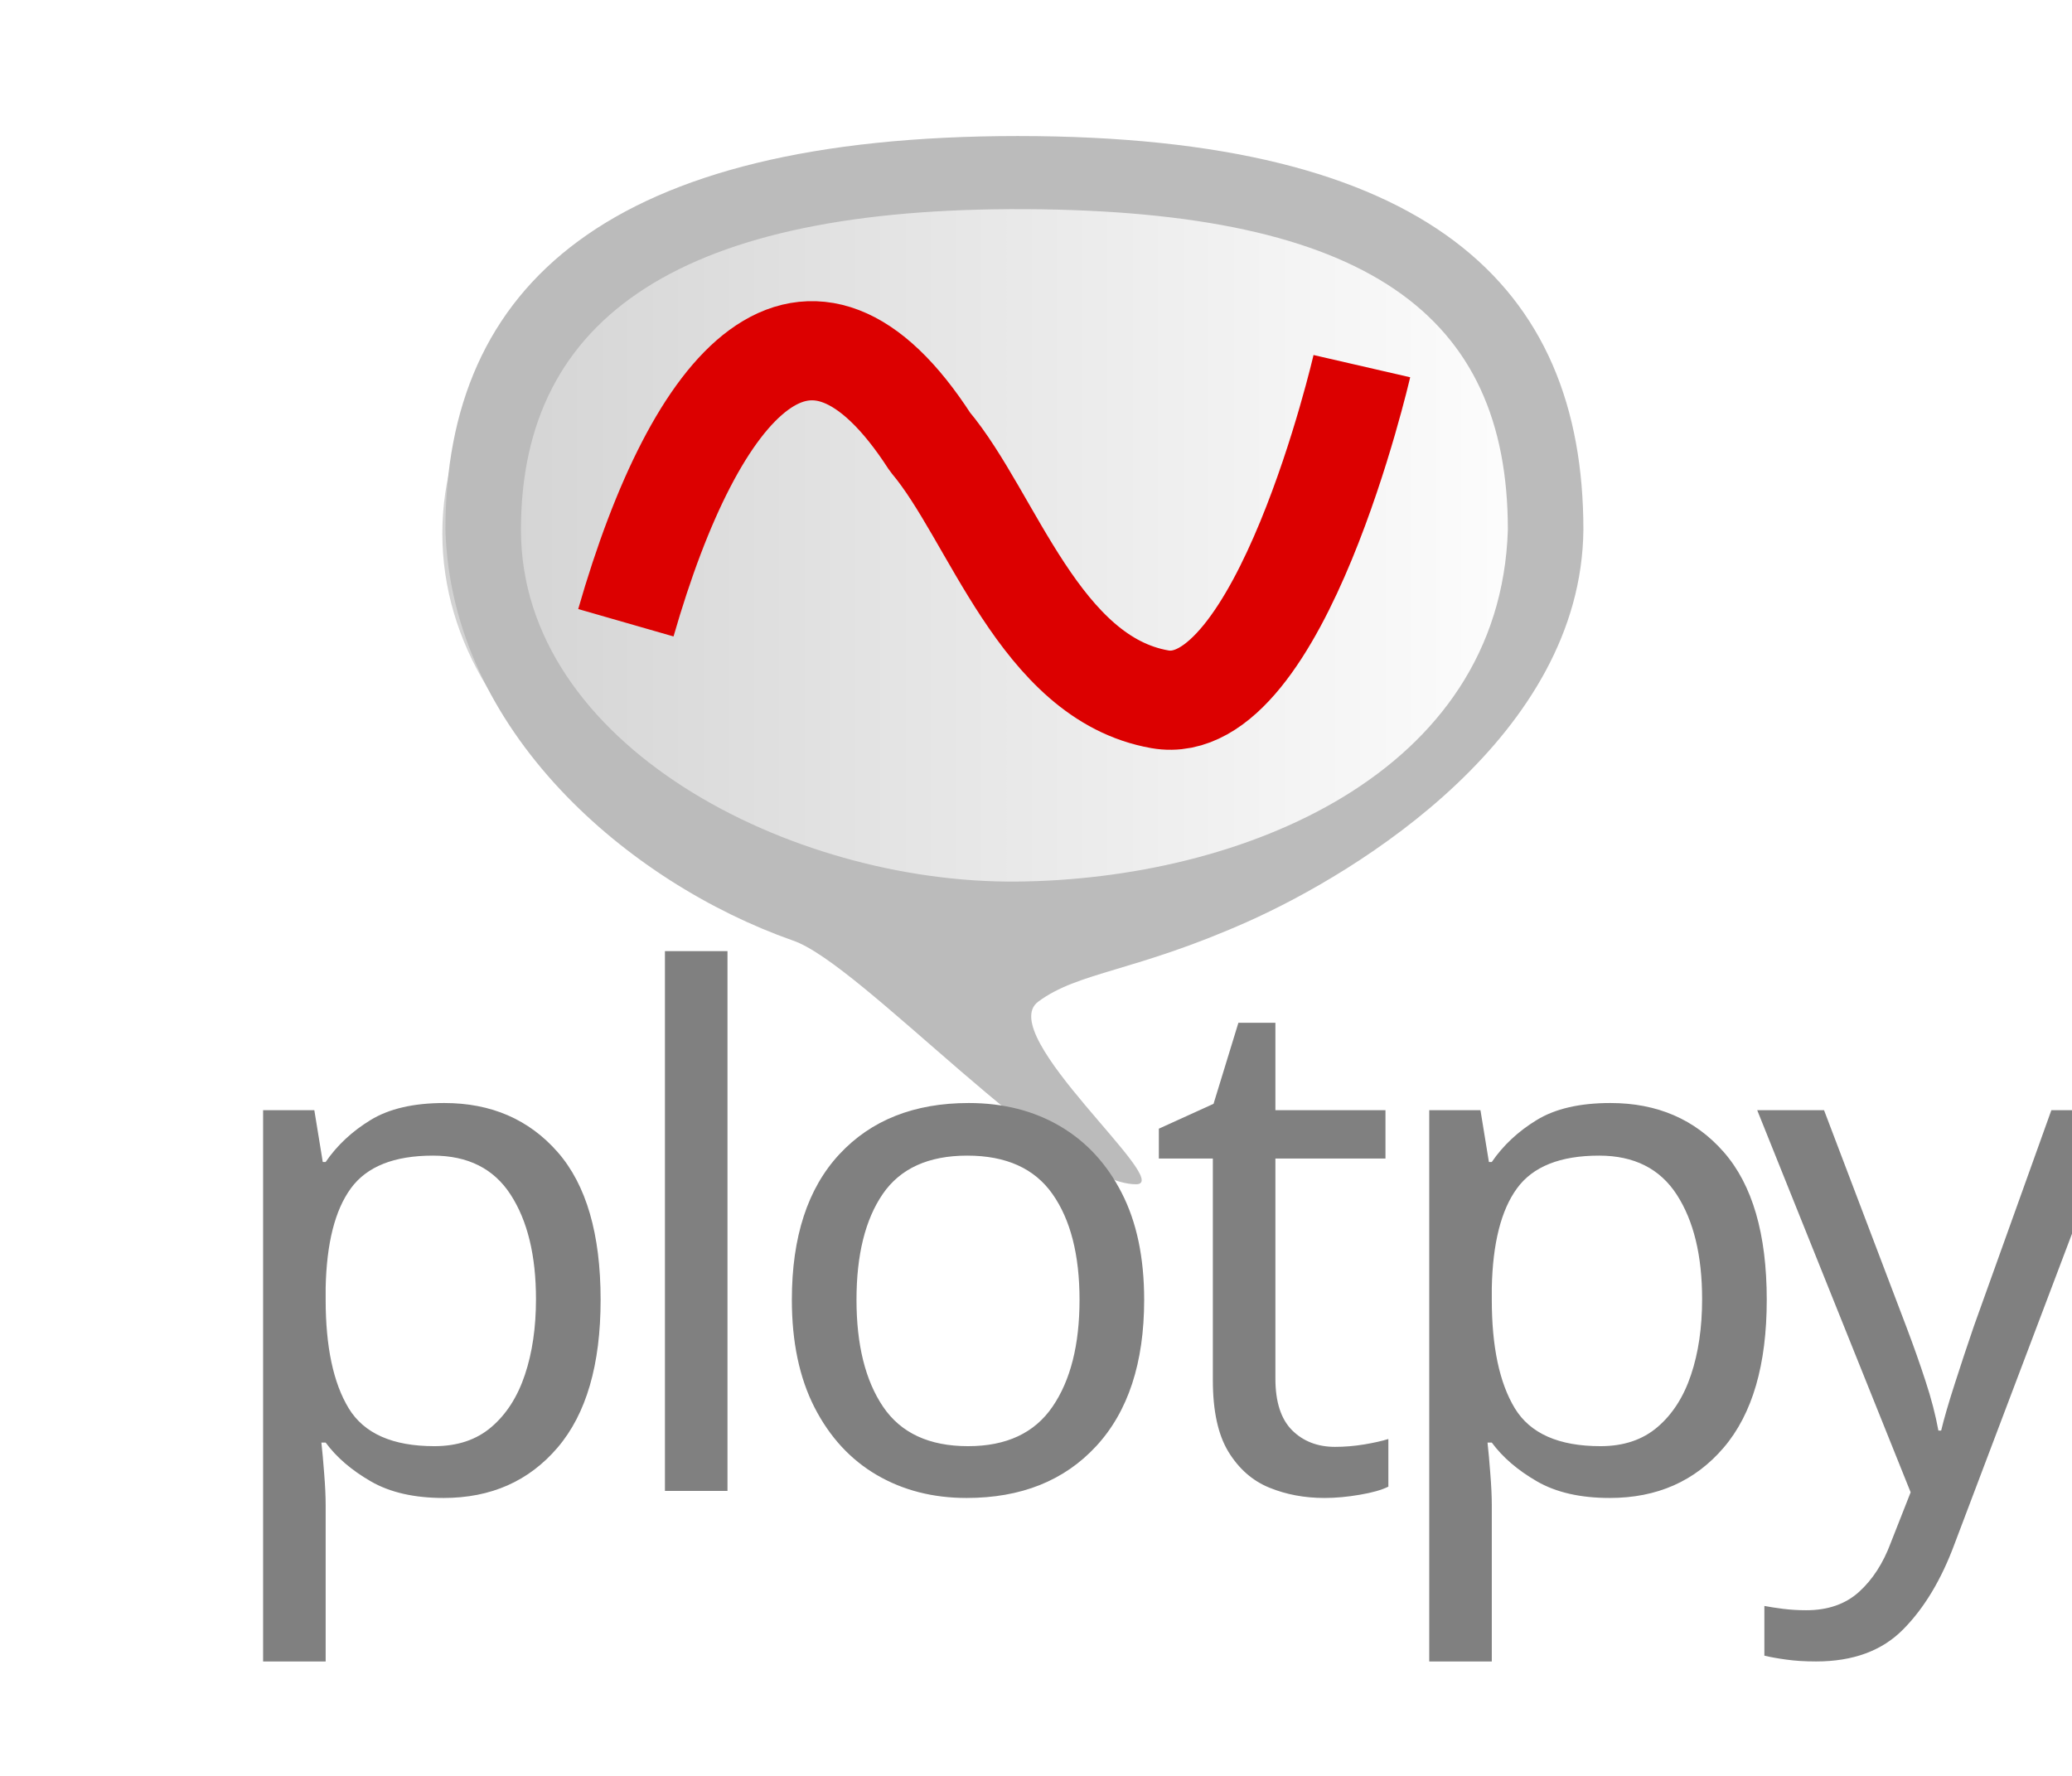
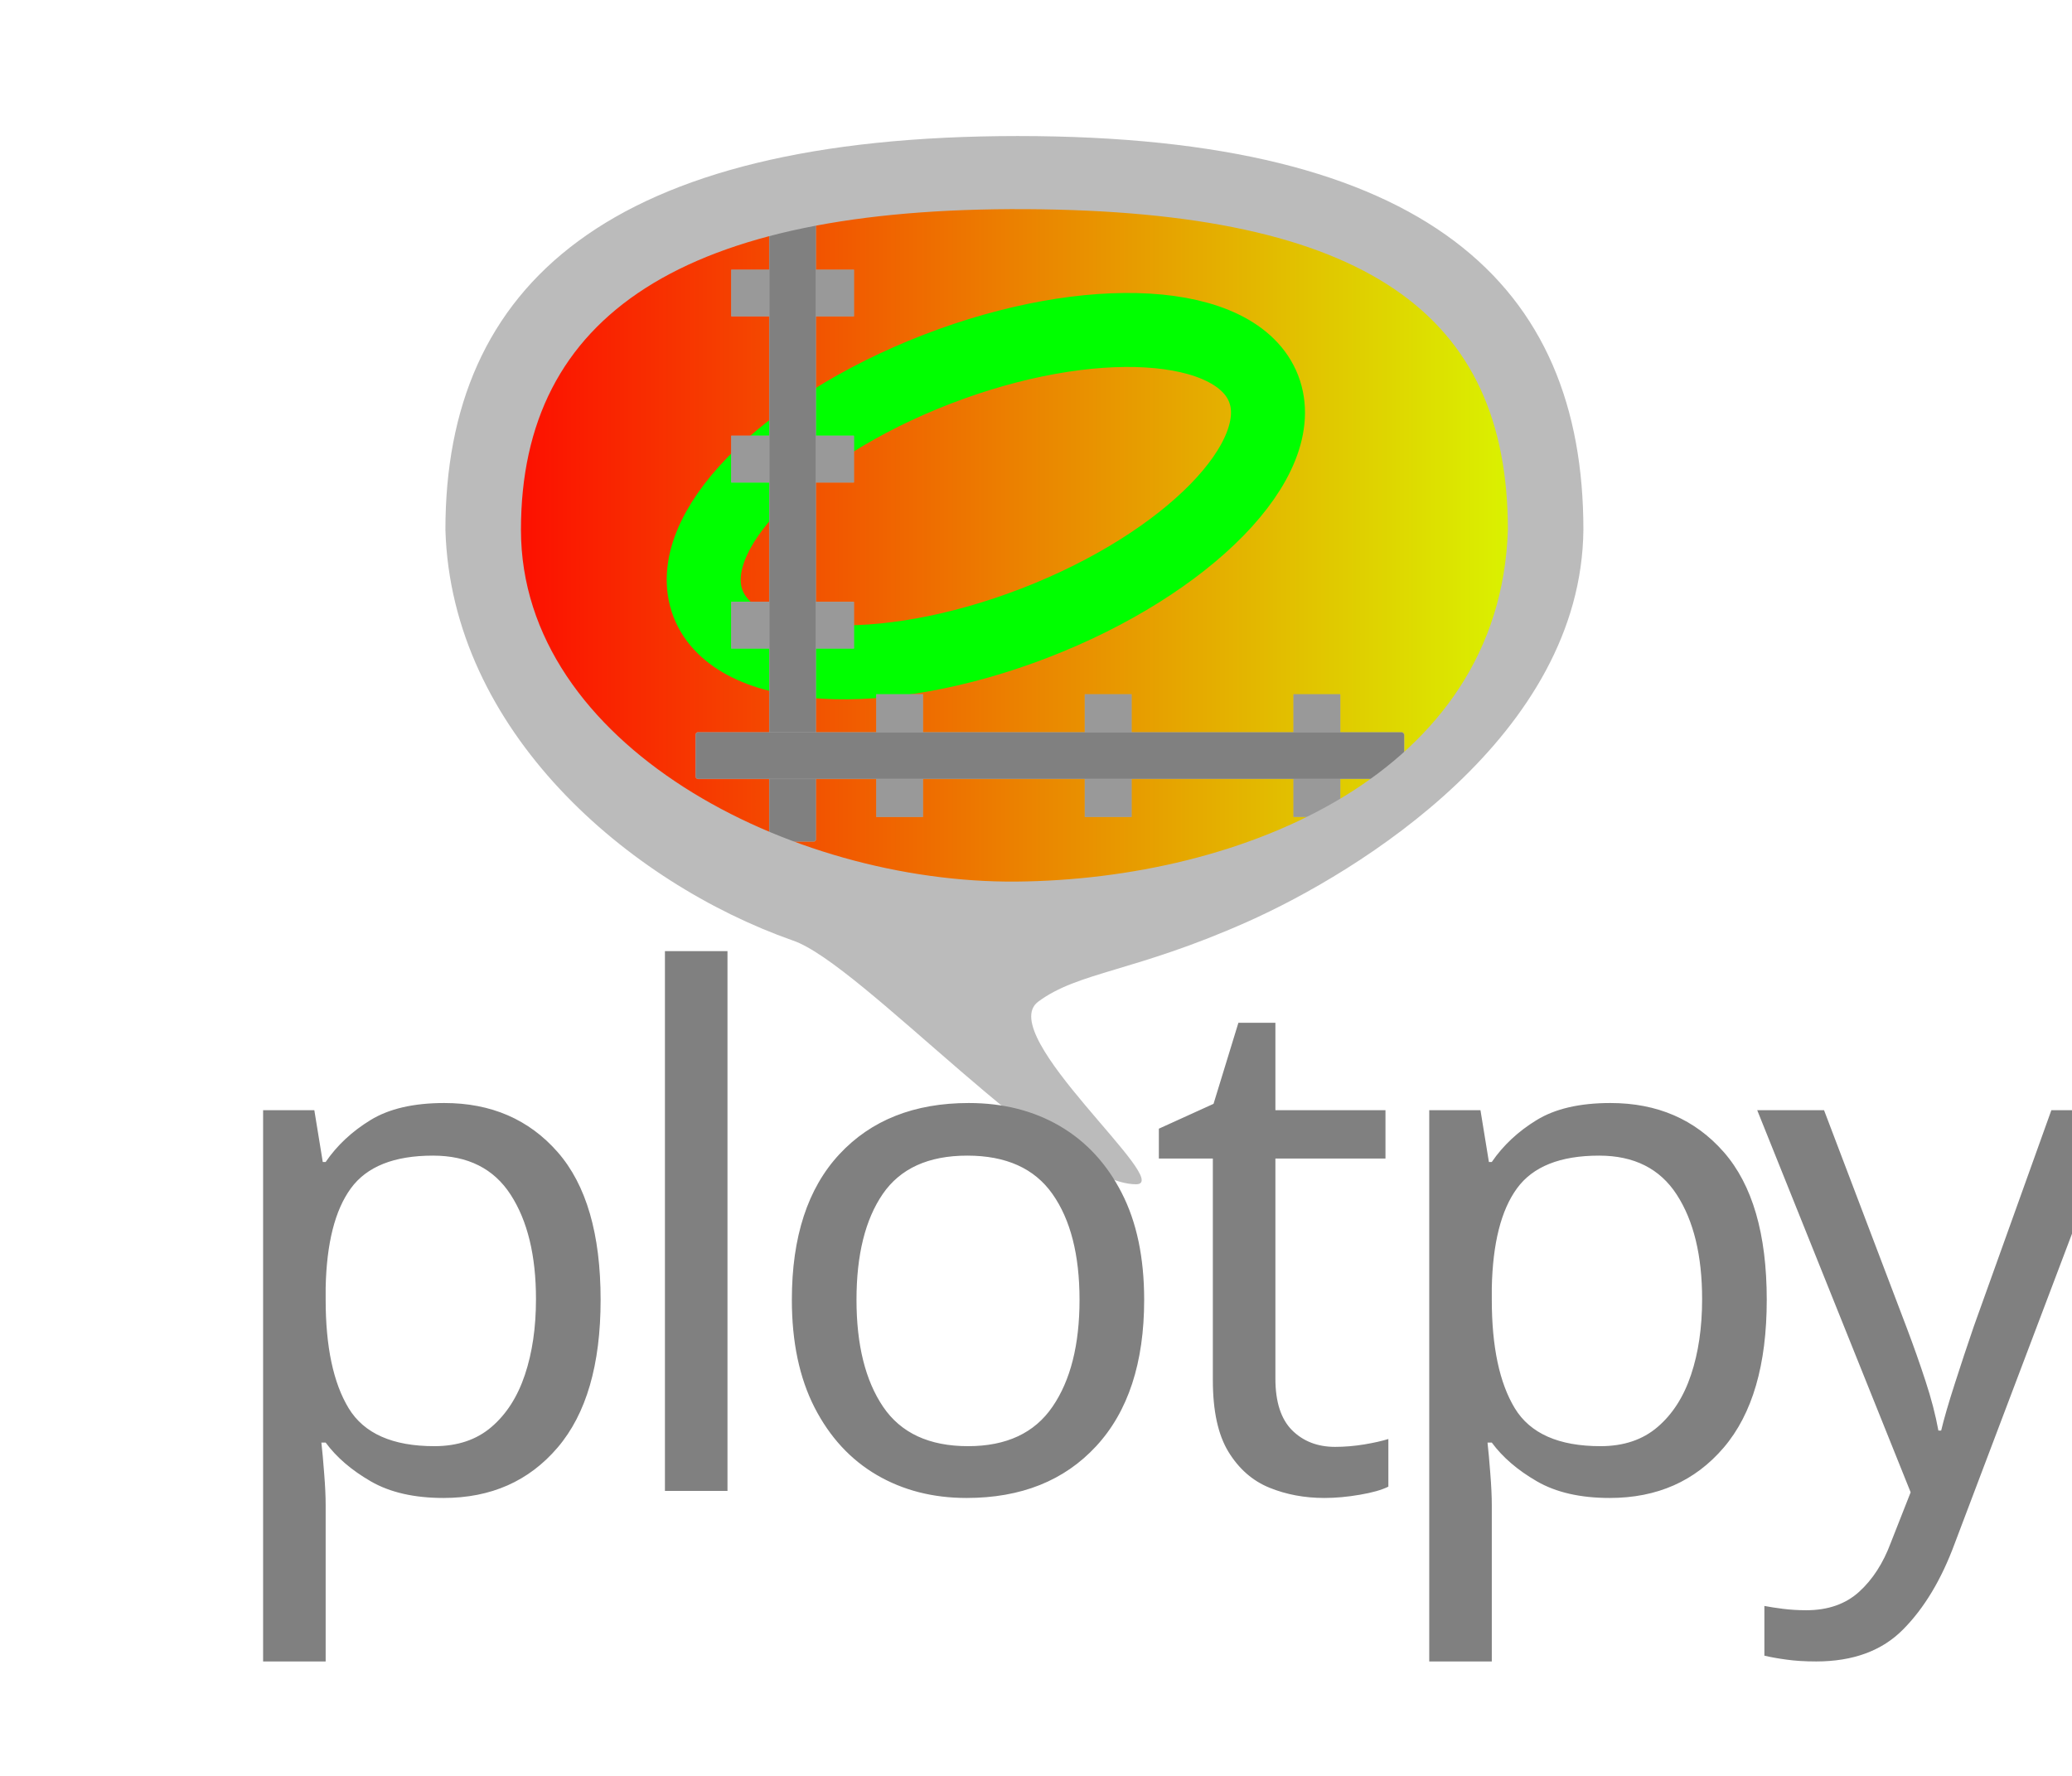
<svg xmlns="http://www.w3.org/2000/svg" xmlns:xlink="http://www.w3.org/1999/xlink" version="1.0" width="280" height="240" id="svg2">
  <defs id="defs4">
    <marker orient="auto" refY="0" refX="0" id="Arrow2Mend" style="overflow:visible">
      <path id="path3908" style="font-size:12px;fill-rule:evenodd;stroke-width:0.625;stroke-linejoin:round" d="M 8.719,4.034 -2.207,0.016 8.719,-4.002 c -1.745,2.372 -1.735,5.617 -6e-7,8.035 z" transform="scale(-0.6)" />
    </marker>
    <marker orient="auto" refY="0" refX="0" id="Arrow1Send" style="overflow:visible">
      <path id="path3896" d="M 0,0 5,-5 -12.5,0 5,5 Z" style="fill-rule:evenodd;stroke:#000000;stroke-width:1pt;marker-start:none" transform="matrix(-0.2,0,0,-0.2,-1.2,0)" />
    </marker>
    <marker orient="auto" refY="0" refX="0" id="Arrow1Mend" style="overflow:visible">
      <path id="path3890" d="M 0,0 5,-5 -12.5,0 5,5 Z" style="fill-rule:evenodd;stroke:#000000;stroke-width:1pt;marker-start:none" transform="matrix(-0.4,0,0,-0.4,-4,0)" />
    </marker>
    <marker orient="auto" refY="0" refX="0" id="Arrow2Lend" style="overflow:visible">
      <path id="path3902" style="font-size:12px;fill-rule:evenodd;stroke-width:0.625;stroke-linejoin:round" d="M 8.719,4.034 -2.207,0.016 8.719,-4.002 c -1.745,2.372 -1.735,5.617 -6e-7,8.035 z" transform="matrix(-1.1,0,0,-1.1,-1.1,0)" />
    </marker>
    <linearGradient id="linearGradient3812">
      <stop style="stop-color:#d2d2d2;stop-opacity:1;" offset="0" id="stop3814" />
      <stop style="stop-color:#ffffff;stop-opacity:1;" offset="1" id="stop3816" />
    </linearGradient>
    <linearGradient id="linearGradient3802">
      <stop style="stop-color:#808080;stop-opacity:1;" offset="0" id="stop3804" />
    </linearGradient>
    <linearGradient id="linearGradient3350">
      <stop style="stop-color:#00cb2b;stop-opacity:0.248;" offset="0" id="stop3352" />
      <stop style="stop-color:#00cb2b;stop-opacity:1;" offset="1" id="stop3354" />
    </linearGradient>
    <linearGradient id="linearGradient3342">
      <stop style="stop-color:#005a85;stop-opacity:1;" offset="0" id="stop3344" />
      <stop style="stop-color:#005a85;stop-opacity:0.752;" offset="1" id="stop3346" />
    </linearGradient>
    <linearGradient id="linearGradient3310">
      <stop id="stop3312" offset="0" style="stop-color:#ae0202;stop-opacity:1;" />
      <stop id="stop3314" offset="1" style="stop-color:#b47575;stop-opacity:1;" />
    </linearGradient>
    <linearGradient id="linearGradient2795">
      <stop style="stop-color:#b8b8b8;stop-opacity:0.498" offset="0" id="stop2797" />
      <stop style="stop-color:#7f7f7f;stop-opacity:0" offset="1" id="stop2799" />
    </linearGradient>
    <linearGradient id="linearGradient2787">
      <stop style="stop-color:#7f7f7f;stop-opacity:0.5" offset="0" id="stop2789" />
      <stop style="stop-color:#7f7f7f;stop-opacity:0" offset="1" id="stop2791" />
    </linearGradient>
    <linearGradient id="linearGradient3676">
      <stop style="stop-color:#b2b2b2;stop-opacity:0.5" offset="0" id="stop3678" />
      <stop style="stop-color:#b3b3b3;stop-opacity:0" offset="1" id="stop3680" />
    </linearGradient>
    <linearGradient id="linearGradient3236">
      <stop style="stop-color:#f4f4f4;stop-opacity:1" offset="0" id="stop3244" />
      <stop style="stop-color:#ffffff;stop-opacity:1" offset="1" id="stop3240" />
    </linearGradient>
    <linearGradient id="linearGradient4671">
      <stop style="stop-color:#ffd43b;stop-opacity:1" offset="0" id="stop4673" />
      <stop style="stop-color:#ffe873;stop-opacity:1" offset="1" id="stop4675" />
    </linearGradient>
    <linearGradient id="linearGradient4689">
      <stop style="stop-color:#5a9fd4;stop-opacity:1" offset="0" id="stop4691" />
      <stop style="stop-color:#306998;stop-opacity:1" offset="1" id="stop4693" />
    </linearGradient>
    <linearGradient x1="224.24" y1="144.757" x2="-65.309" y2="144.757" id="linearGradient2987" xlink:href="#linearGradient4671" gradientUnits="userSpaceOnUse" gradientTransform="translate(100.2702,99.61116)" />
    <linearGradient x1="172.942" y1="77.476" x2="26.67" y2="76.313" id="linearGradient2990" xlink:href="#linearGradient4689" gradientUnits="userSpaceOnUse" gradientTransform="translate(100.2702,99.61116)" />
    <linearGradient x1="172.942" y1="77.476" x2="26.67" y2="76.313" id="linearGradient2587" xlink:href="#linearGradient4689" gradientUnits="userSpaceOnUse" gradientTransform="translate(100.2702,99.61116)" />
    <linearGradient x1="224.24" y1="144.757" x2="-65.309" y2="144.757" id="linearGradient2589" xlink:href="#linearGradient4671" gradientUnits="userSpaceOnUse" gradientTransform="translate(100.2702,99.61116)" />
    <linearGradient x1="172.942" y1="77.476" x2="26.67" y2="76.313" id="linearGradient2248" xlink:href="#linearGradient4689" gradientUnits="userSpaceOnUse" gradientTransform="translate(100.2702,99.61116)" />
    <linearGradient x1="224.24" y1="144.757" x2="-65.309" y2="144.757" id="linearGradient2250" xlink:href="#linearGradient4671" gradientUnits="userSpaceOnUse" gradientTransform="translate(100.2702,99.61116)" />
    <linearGradient x1="224.24" y1="144.757" x2="-65.309" y2="144.757" id="linearGradient2255" xlink:href="#linearGradient4671" gradientUnits="userSpaceOnUse" gradientTransform="matrix(0.562541,0,0,0.567972,-11.5974,-7.60954)" />
    <linearGradient x1="172.942" y1="76.176" x2="26.67" y2="76.313" id="linearGradient2258" xlink:href="#linearGradient4689" gradientUnits="userSpaceOnUse" gradientTransform="matrix(0.562541,0,0,0.567972,-11.5974,-7.60954)" />
    <radialGradient cx="61.519" cy="132.286" r="29.037" fx="61.519" fy="132.286" id="radialGradient2801" xlink:href="#linearGradient2795" gradientUnits="userSpaceOnUse" gradientTransform="matrix(1,0,0,0.177966,0,108.7434)" />
    <linearGradient x1="150.961" y1="192.352" x2="112.031" y2="137.273" id="linearGradient1475" xlink:href="#linearGradient4671" gradientUnits="userSpaceOnUse" gradientTransform="matrix(0.562541,0,0,0.567972,-9.399749,-5.305317)" />
    <linearGradient x1="26.649" y1="20.604" x2="135.665" y2="114.398" id="linearGradient1478" xlink:href="#linearGradient4689" gradientUnits="userSpaceOnUse" gradientTransform="matrix(0.562541,0,0,0.567972,-9.399749,-5.305317)" />
    <radialGradient cx="61.519" cy="132.286" r="29.037" fx="61.519" fy="132.286" id="radialGradient1480" xlink:href="#linearGradient2795" gradientUnits="userSpaceOnUse" gradientTransform="matrix(2.382716e-8,-0.296405,1.43676,4.683673e-7,-128.544,150.5202)" />
    <radialGradient xlink:href="#linearGradient2795" id="radialGradient2421" gradientUnits="userSpaceOnUse" gradientTransform="matrix(1.7490565e-8,-0.239947,1.054668,3.7915457e-7,-78.10943,148.8591)" cx="61.519" cy="132.286" fx="61.519" fy="132.286" r="29.037" />
    <linearGradient xlink:href="#linearGradient4671-8" id="linearGradient3826-6" x1="36.971" y1="54.647" x2="87.705" y2="54.647" gradientUnits="userSpaceOnUse" />
    <linearGradient id="linearGradient4671-8">
      <stop style="stop-color:#ffd43b;stop-opacity:1" offset="0" id="stop4673-8" />
      <stop style="stop-color:#ffe873;stop-opacity:1" offset="1" id="stop4675-2" />
    </linearGradient>
    <linearGradient xlink:href="#linearGradient3812" id="linearGradient3818" x1="78.012" y1="80.303" x2="124.68" y2="28.603" gradientUnits="userSpaceOnUse" />
-     <linearGradient xlink:href="#linearGradient3812" id="linearGradient4097" x1="-205.054" y1="55.606" x2="-64.806" y2="55.606" gradientUnits="userSpaceOnUse" gradientTransform="matrix(1.095154,0,0,1.031527,283.7931,14.72275)" />
    <linearGradient id="linearGradient1894">
      <stop style="stop-color:#fff3ce;stop-opacity:1;" offset="0" id="stop1890" />
      <stop style="stop-color:#ffe873;stop-opacity:1" offset="1" id="stop1892" />
    </linearGradient>
+     <linearGradient xlink:href="#linearGradient87" id="linearGradient4097" x1="-205.054" y1="55.606" x2="-64.806" y2="55.606" gradientUnits="userSpaceOnUse" gradientTransform="matrix(1.0772,0,0,1.014616,281.7947,14.87575)" />
+     <linearGradient id="linearGradient87">
+       <stop style="stop-color:#ff0000;stop-opacity:1;" offset="0" id="stop87" />
+       <stop style="stop-color:#d8ff00;stop-opacity:1;" offset="1" id="stop88" />
+     </linearGradient>
  </defs>
-   <ellipse style="fill:url(#linearGradient4097);fill-opacity:1;stroke:none;stroke-width:1.063;stroke-opacity:1" id="path4089" cx="136.024" cy="72.082" rx="76.249" ry="53.168" />
+   <ellipse style="fill:url(#linearGradient4097);stroke:none;stroke-width:1.045;stroke-opacity:1" id="path4089" cx="136.448" cy="71.295" rx="74.999" ry="52.297" />
+   <ellipse style="fill:none;stroke:#00ff00;stroke-width:10;stroke-linecap:round" id="path90" cx="100.075" cy="110.586" rx="40.25" ry="18.375" transform="rotate(-21.13954)" />
+   <rect style="fill:#999999;stroke:#b3b3b3;stroke-width:0.014" id="rect1-2-3" width="6.337" height="16.612" x="81.322" y="-115.413" ry="0.063" transform="rotate(90)" />
+   <rect style="fill:#999999;stroke:#b3b3b3;stroke-width:0.014" id="rect1-2-3-2" width="6.337" height="16.612" x="58.876" y="-115.413" ry="0.063" transform="rotate(90)" />
+   <rect style="fill:#999999;stroke:#b3b3b3;stroke-width:0.014" id="rect1-2-3-7" width="6.337" height="16.612" x="36.431" y="-115.413" ry="0.063" transform="rotate(90)" />
+   <rect style="fill:#999999;stroke:#b3b3b3;stroke-width:0.014" id="rect1-2-3-7-8" width="6.337" height="16.612" x="-124.74" y="-110.42" ry="0.063" transform="scale(-1)" />
+   <rect style="fill:#999999;stroke:#b3b3b3;stroke-width:0.014" id="rect1-2-3-7-8-3" width="6.337" height="16.612" x="-181.12" y="-110.42" ry="0.063" transform="scale(-1)" />
+   <rect style="fill:#999999;stroke:#b3b3b3;stroke-width:0.014" id="rect1-2-3-7-8-36" width="6.337" height="16.612" x="-152.93" y="-110.42" ry="0.063" transform="scale(-1)" />
+   <rect style="fill:#808080;stroke:#b3b3b3;stroke-width:0.031" id="rect1" width="6.32" height="85.793" x="103.947" y="27.944" ry="0.328" />
+   <rect style="fill:#808080;stroke:#b3b3b3;stroke-width:0.033" id="rect1-2" width="6.318" height="95.767" x="98.955" y="-189.755" ry="0.366" transform="rotate(90)" />
  <path style="color:#000000;font-style:normal;font-variant:normal;font-weight:normal;font-stretch:normal;font-size:medium;line-height:normal;font-family:Sans;-inkscape-font-specification:Sans;text-indent:0;text-align:start;text-decoration:none;text-decoration-line:none;letter-spacing:normal;word-spacing:normal;text-transform:none;writing-mode:lr-tb;direction:ltr;baseline-shift:baseline;text-anchor:start;display:inline;overflow:visible;visibility:visible;fill:#bbbbbb;fill-opacity:1;fill-rule:nonzero;stroke:none;stroke-width:9.585;marker:none;enable-background:accumulate" d="m 137.605,18.385 c -55.261,0 -77.414,20.066 -77.414,53.212 0.789,27.237 24.779,47.694 46.928,55.5 9.2,3.059 35.776,32.95 46.404,32.95 5.314,0 -19.209,-20.229 -13.223,-24.679 5.445,-4.048 13.052,-4.018 28.216,-10.77 15.164,-6.752 45.183,-25.232 45.456,-53 0,-33.146 -21.107,-53.212 -76.368,-53.212 z m 1.04,9.881 c 46.029,0.25 65.12,14.188 65.12,43.331 -1.042,33.054 -35.996,47.288 -66.45,47.543 -30.453,0.255 -66.916,-18.4 -66.916,-47.543 0,-29.143 22.217,-43.581 68.246,-43.331 z" id="path3032" />
  <text xml:space="preserve" style="font-style:italic;font-weight:bold;font-size:96px;line-height:1.5;font-family:'Century Gothic';-inkscape-font-specification:'Century Gothic Bold Italic';letter-spacing:-4.74px;fill:#808080;stroke-width:13.403" x="27.397" y="201.488" id="text380">
    <tspan id="tspan378" x="27.397" y="201.488" style="font-style:normal;font-variant:normal;font-weight:300;font-stretch:normal;font-size:96px;font-family:Corbel;-inkscape-font-specification:'Corbel Light';fill:#808080">plotpy</tspan>
  </text>
-   <path style="fill:none;stroke:#dc0000;stroke-width:13.403;stroke-linecap:butt;stroke-linejoin:miter;stroke-miterlimit:0;stroke-dasharray:none;stroke-opacity:1" d="m 84.577,84.161 c 9.52,-33.112 24.685,-49.866 41.103,-24.435 8.442,10.002 14.793,31.921 31.061,34.779 16.268,2.858 27.292,-45.023 27.292,-45.023" id="path4099" />
</svg>
